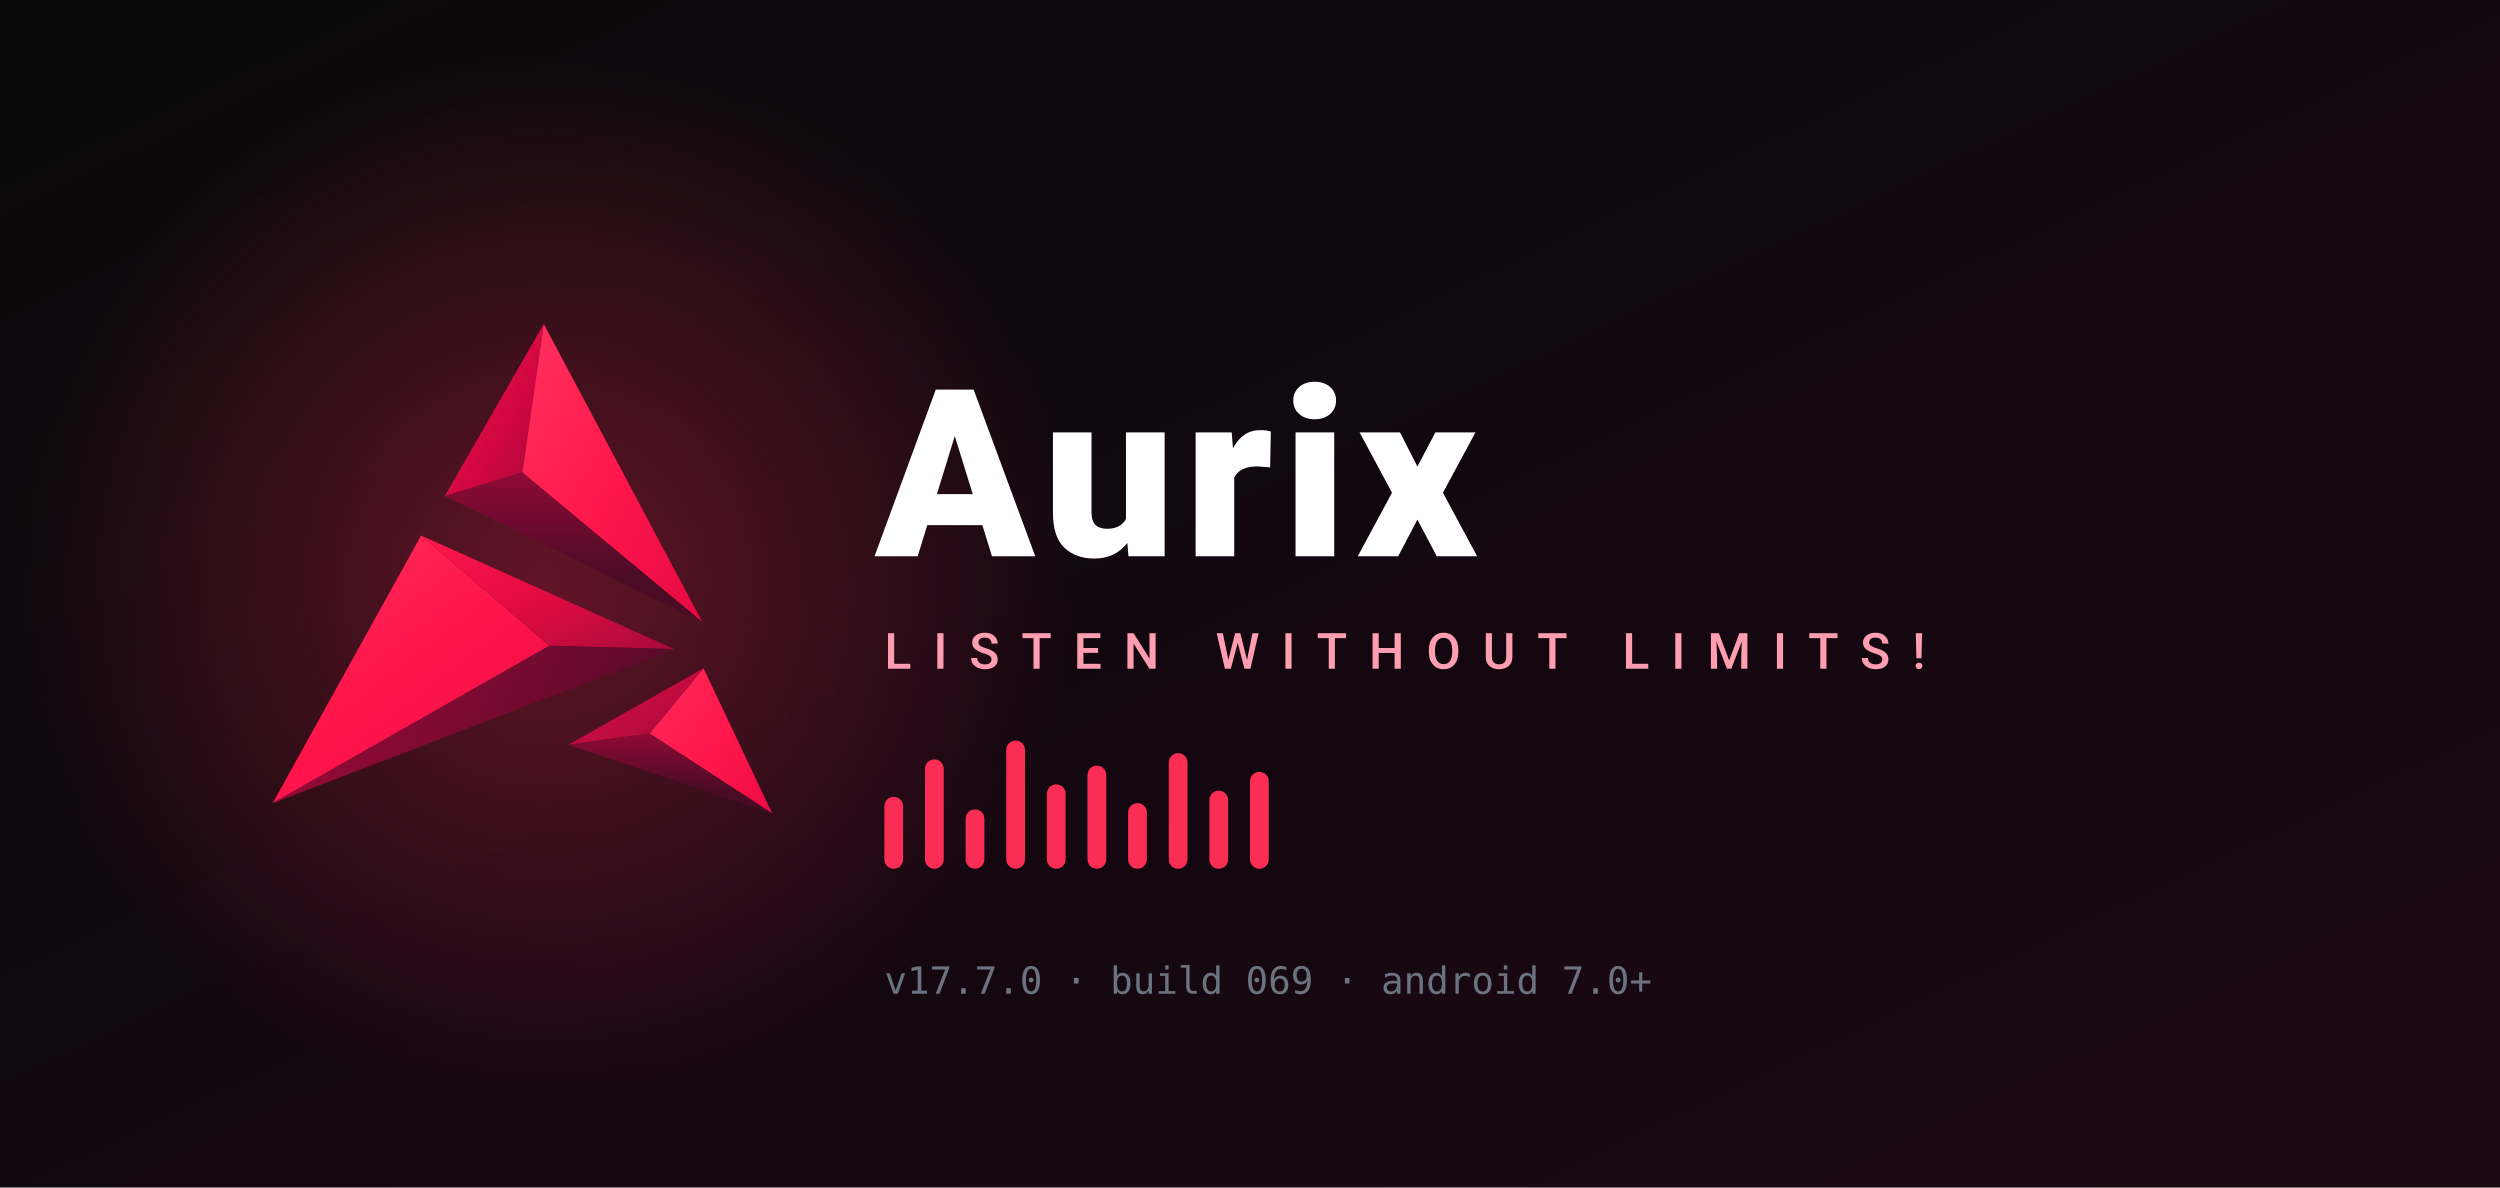
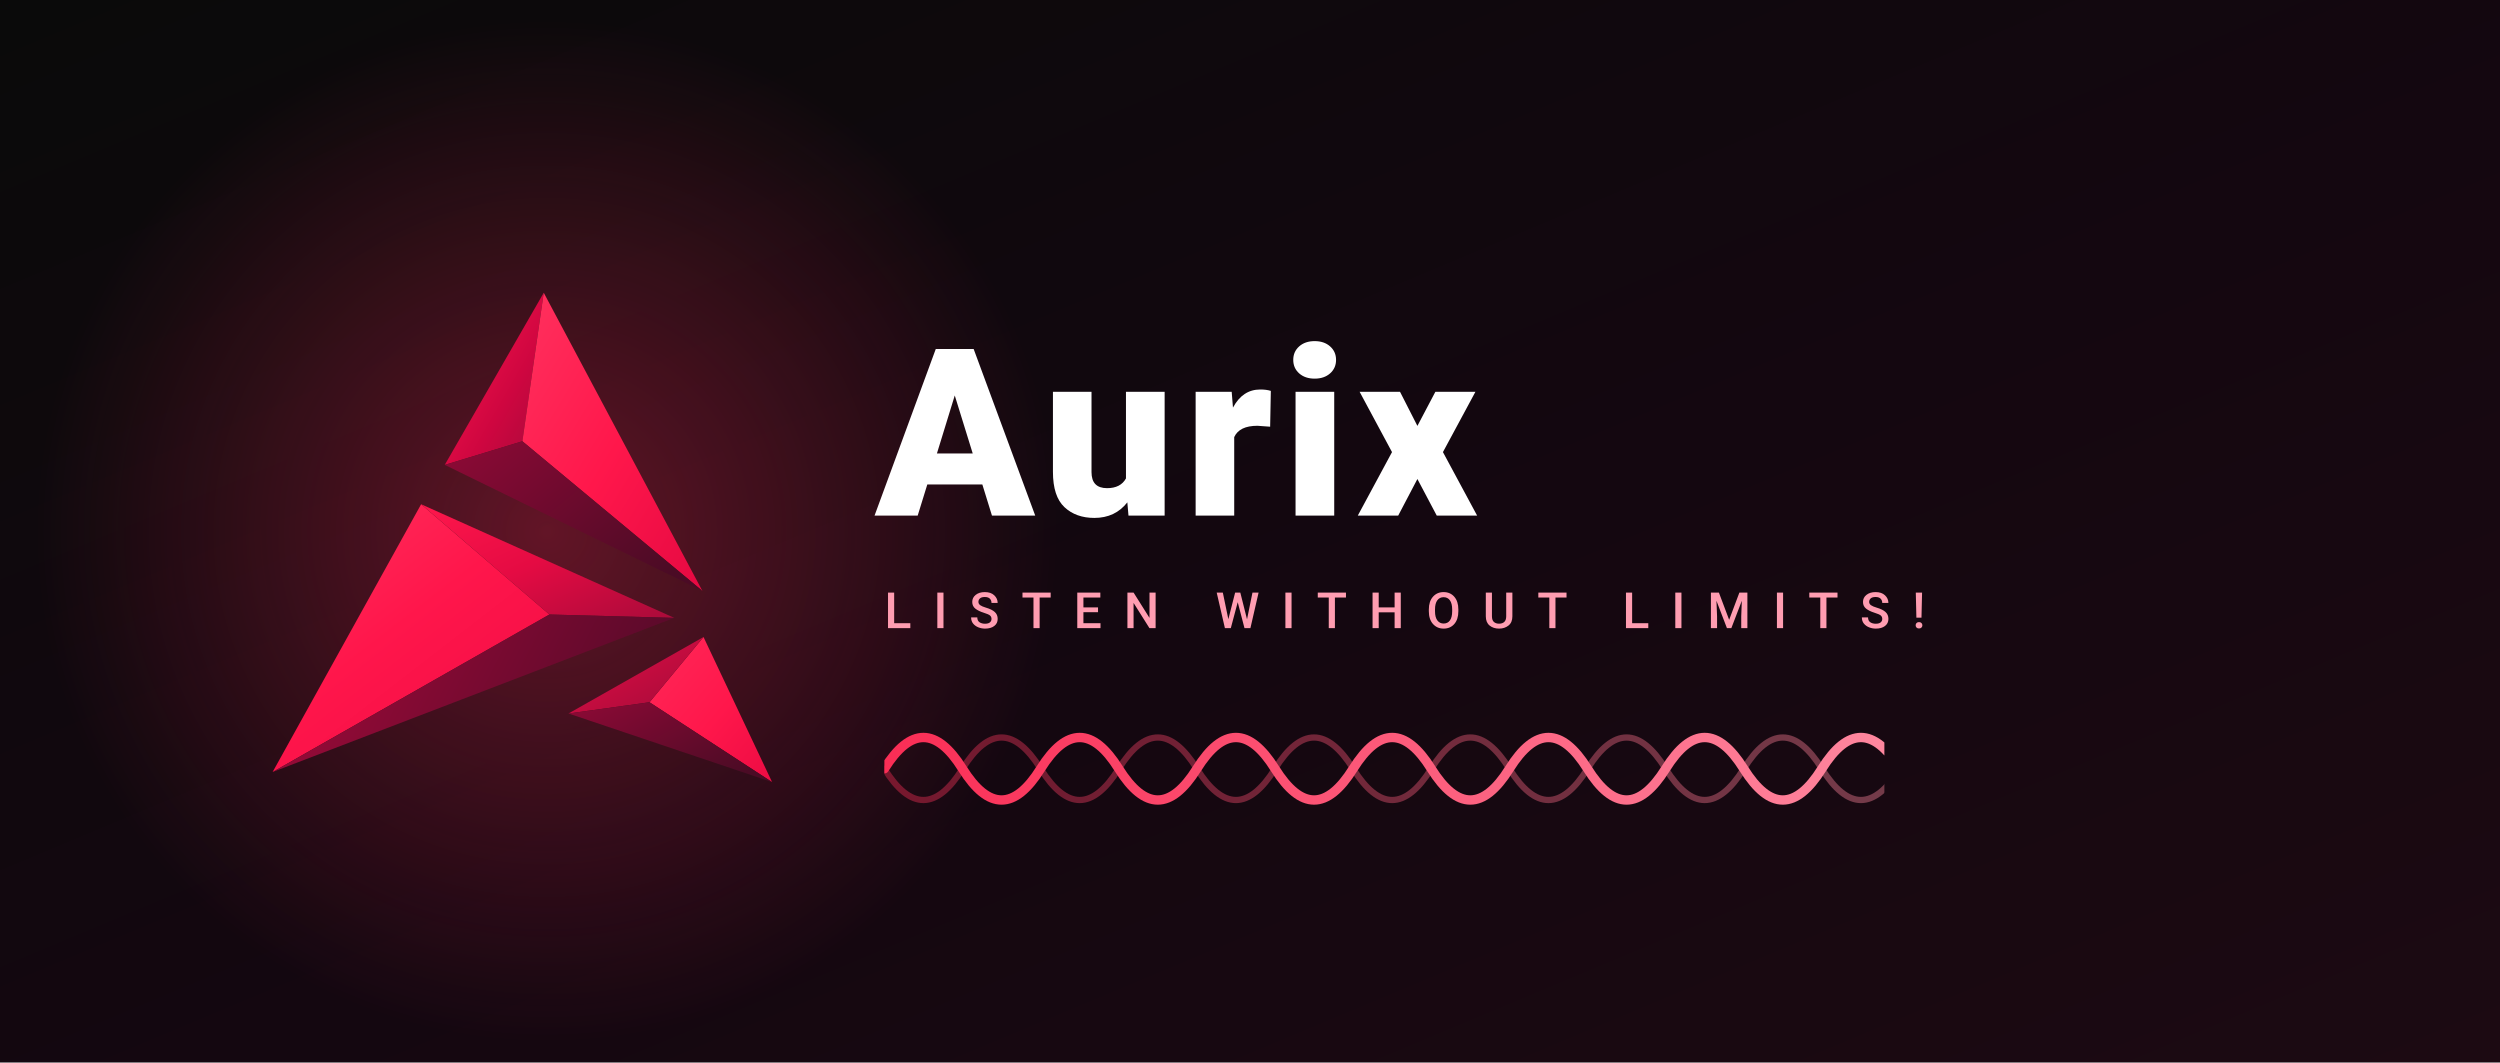
- <svg xmlns="http://www.w3.org/2000/svg" width="1600" height="760" viewBox="0 0 1600 760">
+ <svg xmlns="http://www.w3.org/2000/svg" width="1600" height="680" viewBox="0 0 1600 680">
  <defs>
    <linearGradient id="bg" x1="0" y1="0" x2="1" y2="1">
      <stop offset="0" stop-color="#0A0A0A" />
      <stop offset="0.55" stop-color="#140710" />
      <stop offset="1" stop-color="#1C0A12" />
    </linearGradient>
    <radialGradient id="glow" cx="0.5" cy="0.5" r="0.5">
      <stop offset="0" stop-color="#FA2D55" stop-opacity="0.35" />
      <stop offset="1" stop-color="#FA2D55" stop-opacity="0" />
    </radialGradient>
    <linearGradient id="top-face" x1="0" y1="0" x2="1" y2="1">
      <stop offset="0" stop-color="#ff315e" />
      <stop offset="0.52" stop-color="#ff174b" />
      <stop offset="1" stop-color="#e50942" />
    </linearGradient>
    <linearGradient id="top-left-face" x1="0" y1="0" x2="1" y2="1">
      <stop offset="0" stop-color="#ff174d" />
      <stop offset="0.62" stop-color="#cf0640" />
      <stop offset="1" stop-color="#a70a3b" />
    </linearGradient>
-     <linearGradient id="deep-face" x1="0" y1="0" x2="0" y2="0.7">
+     <linearGradient id="deep-face" x1="0" y1="0" x2="1" y2="0.7">
      <stop offset="0" stop-color="#8f0a36" />
      <stop offset="1" stop-color="#4b0b25" />
    </linearGradient>
    <linearGradient id="main-face" x1="0" y1="0" x2="0.8" y2="1">
      <stop offset="0" stop-color="#ff315d" />
      <stop offset="0.5" stop-color="#ff164b" />
      <stop offset="1" stop-color="#f10c45" />
    </linearGradient>
    <linearGradient id="middle-top-face" x1="0" y1="0" x2="1" y2="1">
      <stop offset="0" stop-color="#ff174c" />
      <stop offset="0.48" stop-color="#e50b43" />
      <stop offset="1" stop-color="#a90b3a" />
    </linearGradient>
    <linearGradient id="middle-deep-face" x1="0" y1="0" x2="1" y2="0.2">
      <stop offset="0" stop-color="#a40a3a" />
      <stop offset="1" stop-color="#590a2a" />
    </linearGradient>
    <linearGradient id="small-bright-face" x1="0" y1="0" x2="1" y2="1">
      <stop offset="0" stop-color="#ff2858" />
      <stop offset="0.55" stop-color="#ff174b" />
      <stop offset="1" stop-color="#ec0b43" />
    </linearGradient>
    <linearGradient id="small-left-face" x1="0" y1="0" x2="1" y2="1">
      <stop offset="0" stop-color="#e80d45" />
      <stop offset="1" stop-color="#a00b39" />
    </linearGradient>
+     <linearGradient id="wavegrad" x1="0" y1="0" x2="1" y2="0">
+       <stop offset="0" stop-color="#FA2D55" />
+       <stop offset="1" stop-color="#FF9DB1" />
+     </linearGradient>
+     <clipPath id="waveclip">
+       <rect x="0" y="-14" width="640" height="110" />
+     </clipPath>
  </defs>
-   <rect width="1600" height="760" fill="url(#bg)" />
-   <circle cx="350" cy="370" r="340" fill="url(#glow)" />
-   <g transform="translate(150,180) scale(0.72)">
+   <rect width="1600" height="680" fill="url(#bg)" />
+   <circle cx="350" cy="340" r="330" fill="url(#glow)" />
+   <g transform="translate(150,160) scale(0.72)">
    <path d="M275 38 L256 170 L187 191 Z" fill="url(#top-left-face)" />
    <path d="M275 38 L416 303 L256 170 Z" fill="url(#top-face)" />
    <path d="M187 191 L256 170 L416 303 Z" fill="url(#deep-face)" />
    <path d="M166 226 L34 464 L280 324 Z" fill="url(#main-face)" />
    <path d="M166 226 L280 324 L391 327 Z" fill="url(#middle-top-face)" />
    <path d="M34 464 L280 324 L391 327 Z" fill="url(#middle-deep-face)" />
    <path d="M417 344 L369 402 L478 473 Z" fill="url(#small-bright-face)" />
    <path d="M417 344 L297 412 L369 402 Z" fill="url(#small-left-face)" />
    <path d="M297 412 L369 402 L478 473 Z" fill="url(#deep-face)" />
  </g>
-   <text x="560" y="356" font-family="Outfit, Poppins, Roboto, Helvetica Neue, Arial, sans-serif" font-size="150" font-weight="800" fill="#FFFFFF" letter-spacing="6">Aurix</text>
-   <text x="566" y="428" font-family="Outfit, Poppins, Roboto, Helvetica Neue, Arial, sans-serif" font-size="32" font-weight="500" fill="#FF9DB1" letter-spacing="14">LISTEN WITHOUT LIMITS!</text>
-   <g transform="translate(566,556)" fill="#FA2D55">
-     <rect x="0" y="-46" width="12" height="46" rx="6">
-       <animate attributeName="height" values="46;96;30;46" dur="1.4s" repeatCount="indefinite" />
-       <animate attributeName="y" values="-46;-96;-30;-46" dur="1.4s" repeatCount="indefinite" />
-     </rect>
-     <rect x="26" y="-70" width="12" height="70" rx="6">
-       <animate attributeName="height" values="70;34;88;70" dur="1.2s" repeatCount="indefinite" />
-       <animate attributeName="y" values="-70;-34;-88;-70" dur="1.2s" repeatCount="indefinite" />
-     </rect>
-     <rect x="52" y="-38" width="12" height="38" rx="6">
-       <animate attributeName="height" values="38;84;52;38" dur="1.6s" repeatCount="indefinite" />
-       <animate attributeName="y" values="-38;-84;-52;-38" dur="1.6s" repeatCount="indefinite" />
-     </rect>
-     <rect x="78" y="-82" width="12" height="82" rx="6">
-       <animate attributeName="height" values="82;44;92;82" dur="1.1s" repeatCount="indefinite" />
-       <animate attributeName="y" values="-82;-44;-92;-82" dur="1.1s" repeatCount="indefinite" />
-     </rect>
-     <rect x="104" y="-54" width="12" height="54" rx="6">
-       <animate attributeName="height" values="54;90;36;54" dur="1.5s" repeatCount="indefinite" />
-       <animate attributeName="y" values="-54;-90;-36;-54" dur="1.5s" repeatCount="indefinite" />
-     </rect>
-     <rect x="130" y="-66" width="12" height="66" rx="6">
-       <animate attributeName="height" values="66;30;78;66" dur="1.3s" repeatCount="indefinite" />
-       <animate attributeName="y" values="-66;-30;-78;-66" dur="1.3s" repeatCount="indefinite" />
-     </rect>
-     <rect x="156" y="-42" width="12" height="42" rx="6">
-       <animate attributeName="height" values="42;86;58;42" dur="1.7s" repeatCount="indefinite" />
-       <animate attributeName="y" values="-42;-86;-58;-42" dur="1.7s" repeatCount="indefinite" />
-     </rect>
-     <rect x="182" y="-74" width="12" height="74" rx="6">
-       <animate attributeName="height" values="74;40;90;74" dur="1.25s" repeatCount="indefinite" />
-       <animate attributeName="y" values="-74;-40;-90;-74" dur="1.25s" repeatCount="indefinite" />
-     </rect>
-     <rect x="208" y="-50" width="12" height="50" rx="6">
-       <animate attributeName="height" values="50;94;34;50" dur="1.45s" repeatCount="indefinite" />
-       <animate attributeName="y" values="-50;-94;-34;-50" dur="1.45s" repeatCount="indefinite" />
-     </rect>
-     <rect x="234" y="-62" width="12" height="62" rx="6">
-       <animate attributeName="height" values="62;36;80;62" dur="1.35s" repeatCount="indefinite" />
-       <animate attributeName="y" values="-62;-36;-80;-62" dur="1.35s" repeatCount="indefinite" />
-     </rect>
+   <text x="560" y="330" font-family="Outfit, Poppins, Roboto, Helvetica Neue, Arial, sans-serif" font-size="150" font-weight="800" fill="#FFFFFF" letter-spacing="6">Aurix</text>
+   <text x="566" y="402" font-family="Outfit, Poppins, Roboto, Helvetica Neue, Arial, sans-serif" font-size="32" font-weight="500" fill="#FF9DB1" letter-spacing="14">LISTEN WITHOUT LIMITS!</text>
+   <g transform="translate(566,452)" clip-path="url(#waveclip)">
+     <g>
+       <animateTransform attributeName="transform" type="translate" values="0 0; -100 0" dur="2.4s" repeatCount="indefinite" />
+       <path d="M0 40 Q25 0 50 40 T100 40 T150 40 T200 40 T250 40 T300 40 T350 40 T400 40 T450 40 T500 40 T550 40 T600 40 T650 40 T700 40 T750 40 T800 40" fill="none" stroke="url(#wavegrad)" stroke-width="6" stroke-linecap="round" />
+     </g>
+     <g>
+       <animateTransform attributeName="transform" type="translate" values="0 0; -100 0" dur="3.4s" repeatCount="indefinite" />
+       <path d="M0 40 Q25 80 50 40 T100 40 T150 40 T200 40 T250 40 T300 40 T350 40 T400 40 T450 40 T500 40 T550 40 T600 40 T650 40 T700 40 T750 40 T800 40" fill="none" stroke="url(#wavegrad)" stroke-width="4" stroke-linecap="round" opacity="0.4" />
+     </g>
  </g>
-   <text x="566" y="636" font-family="monospace" font-size="24" fill="#6B7280">v17.7.0 · build 069 · android 7.0+</text>
</svg>
